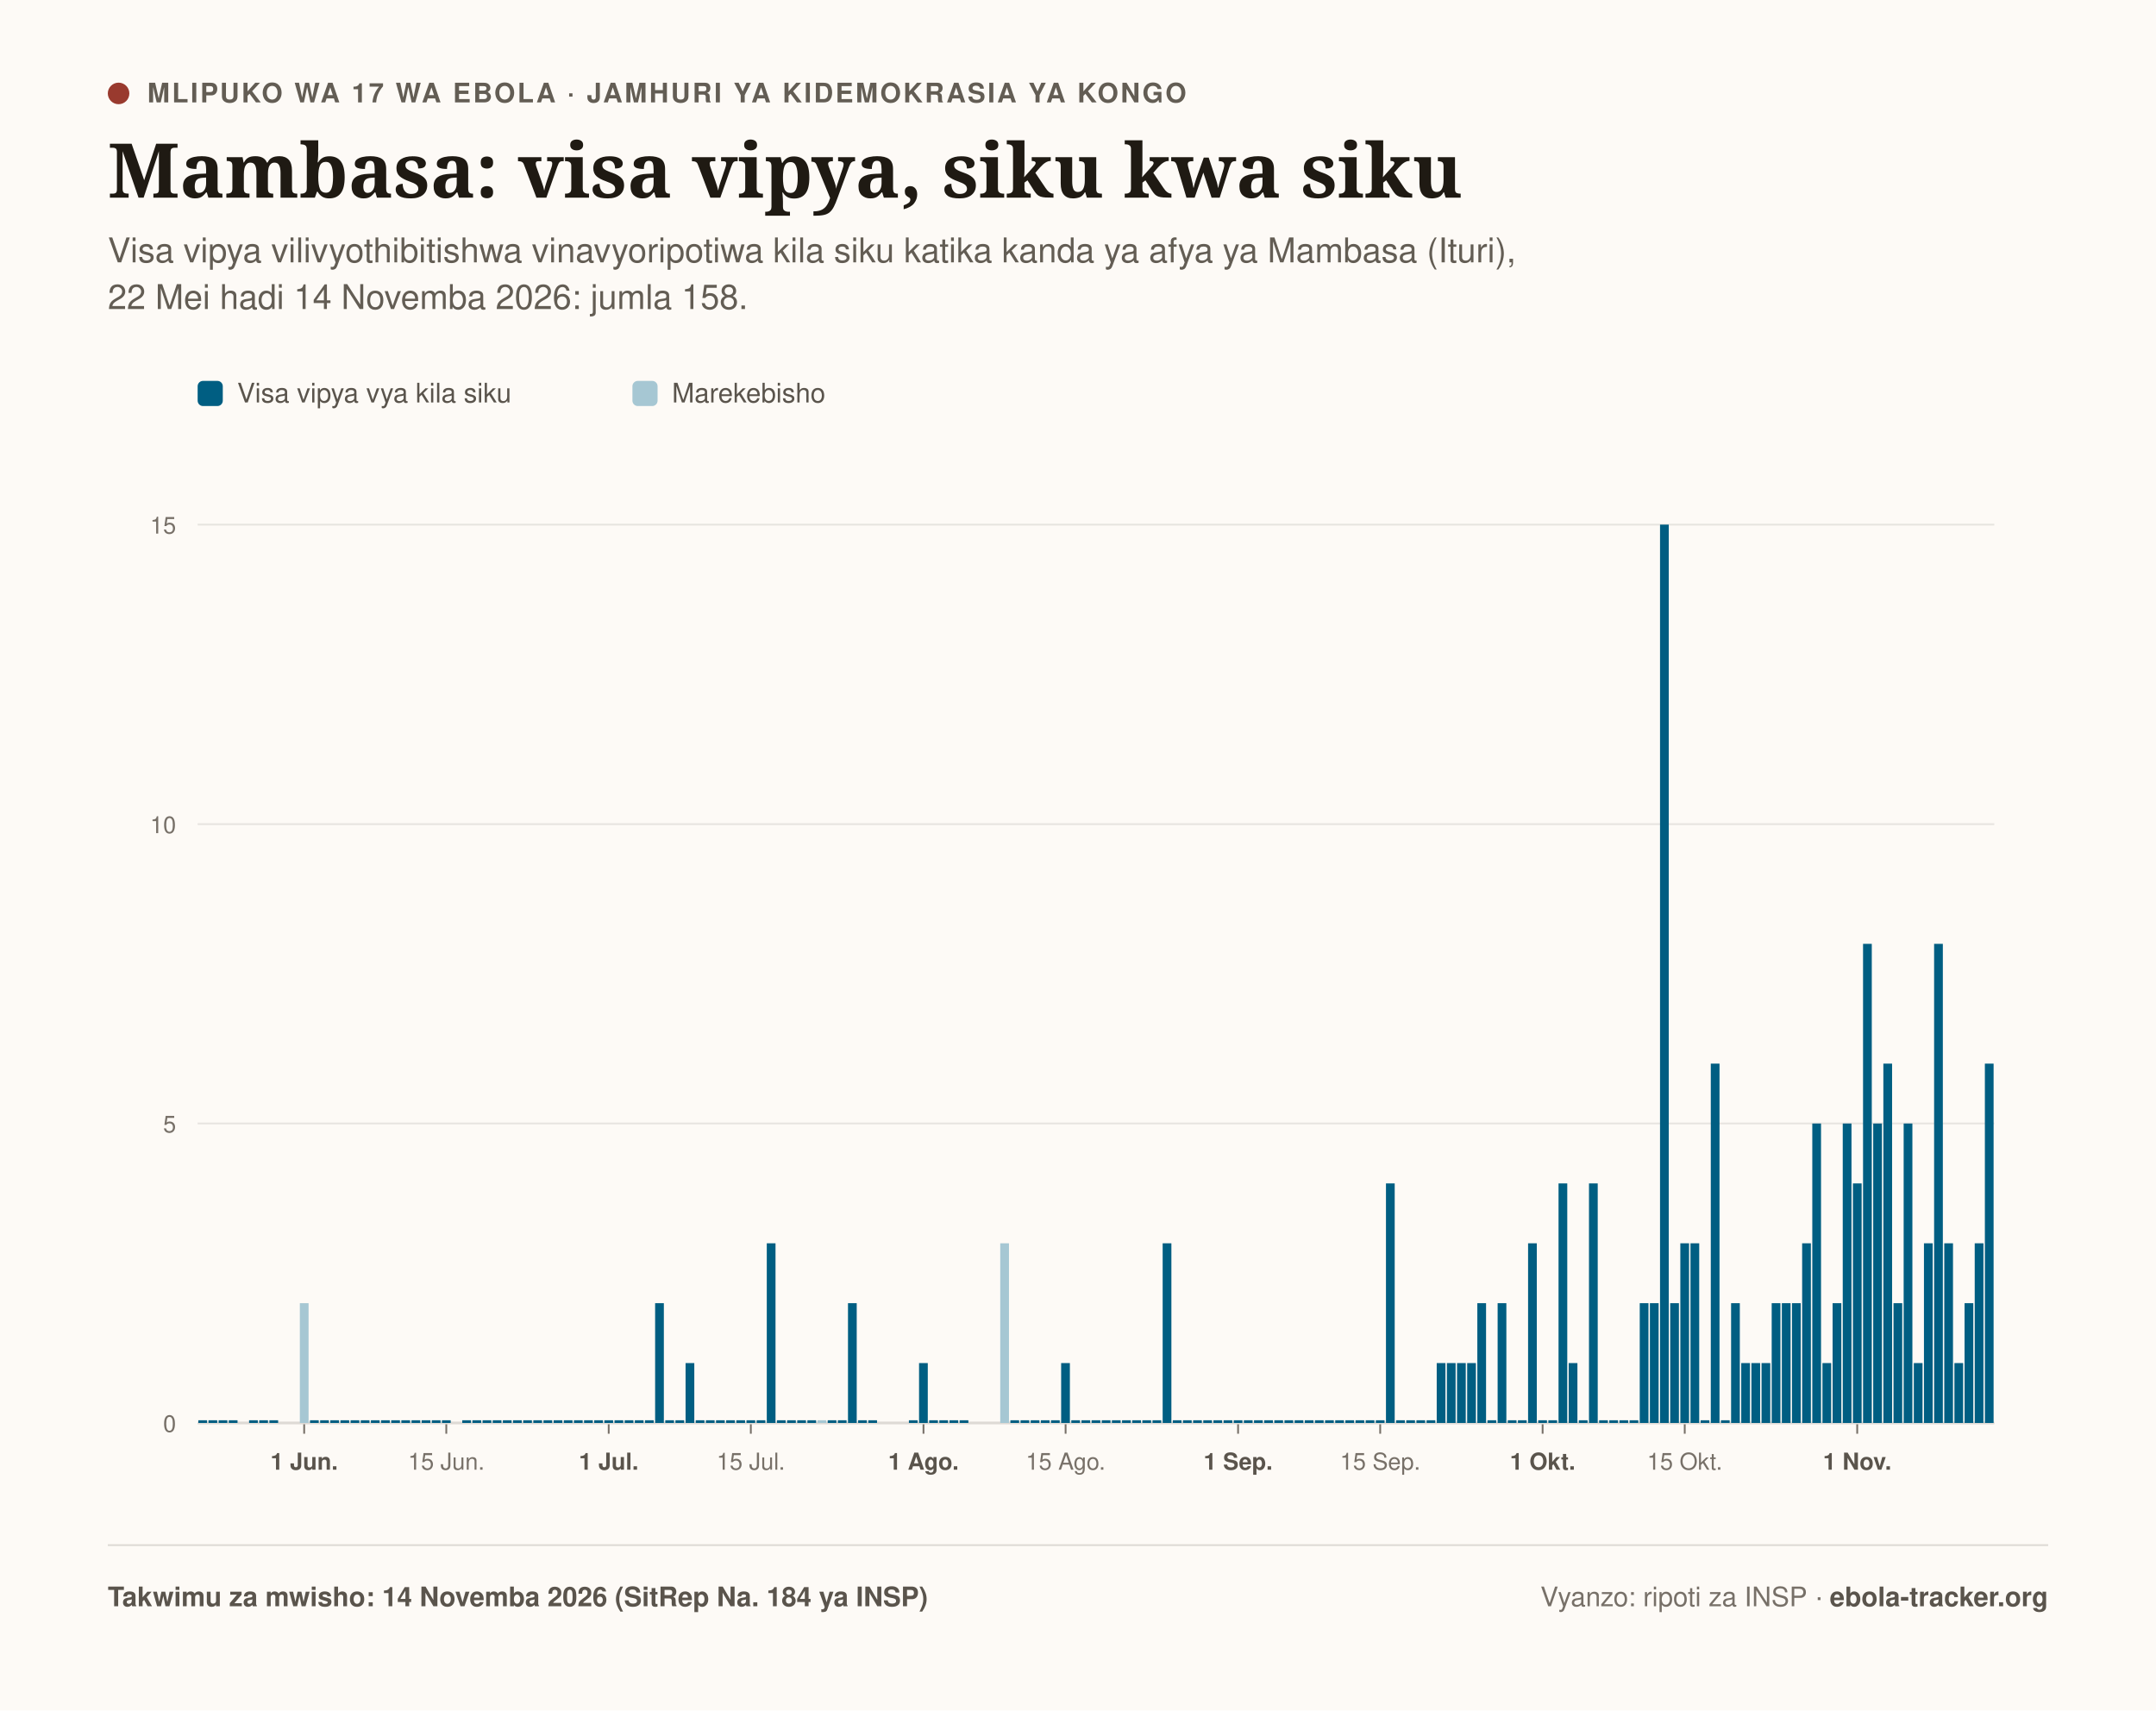
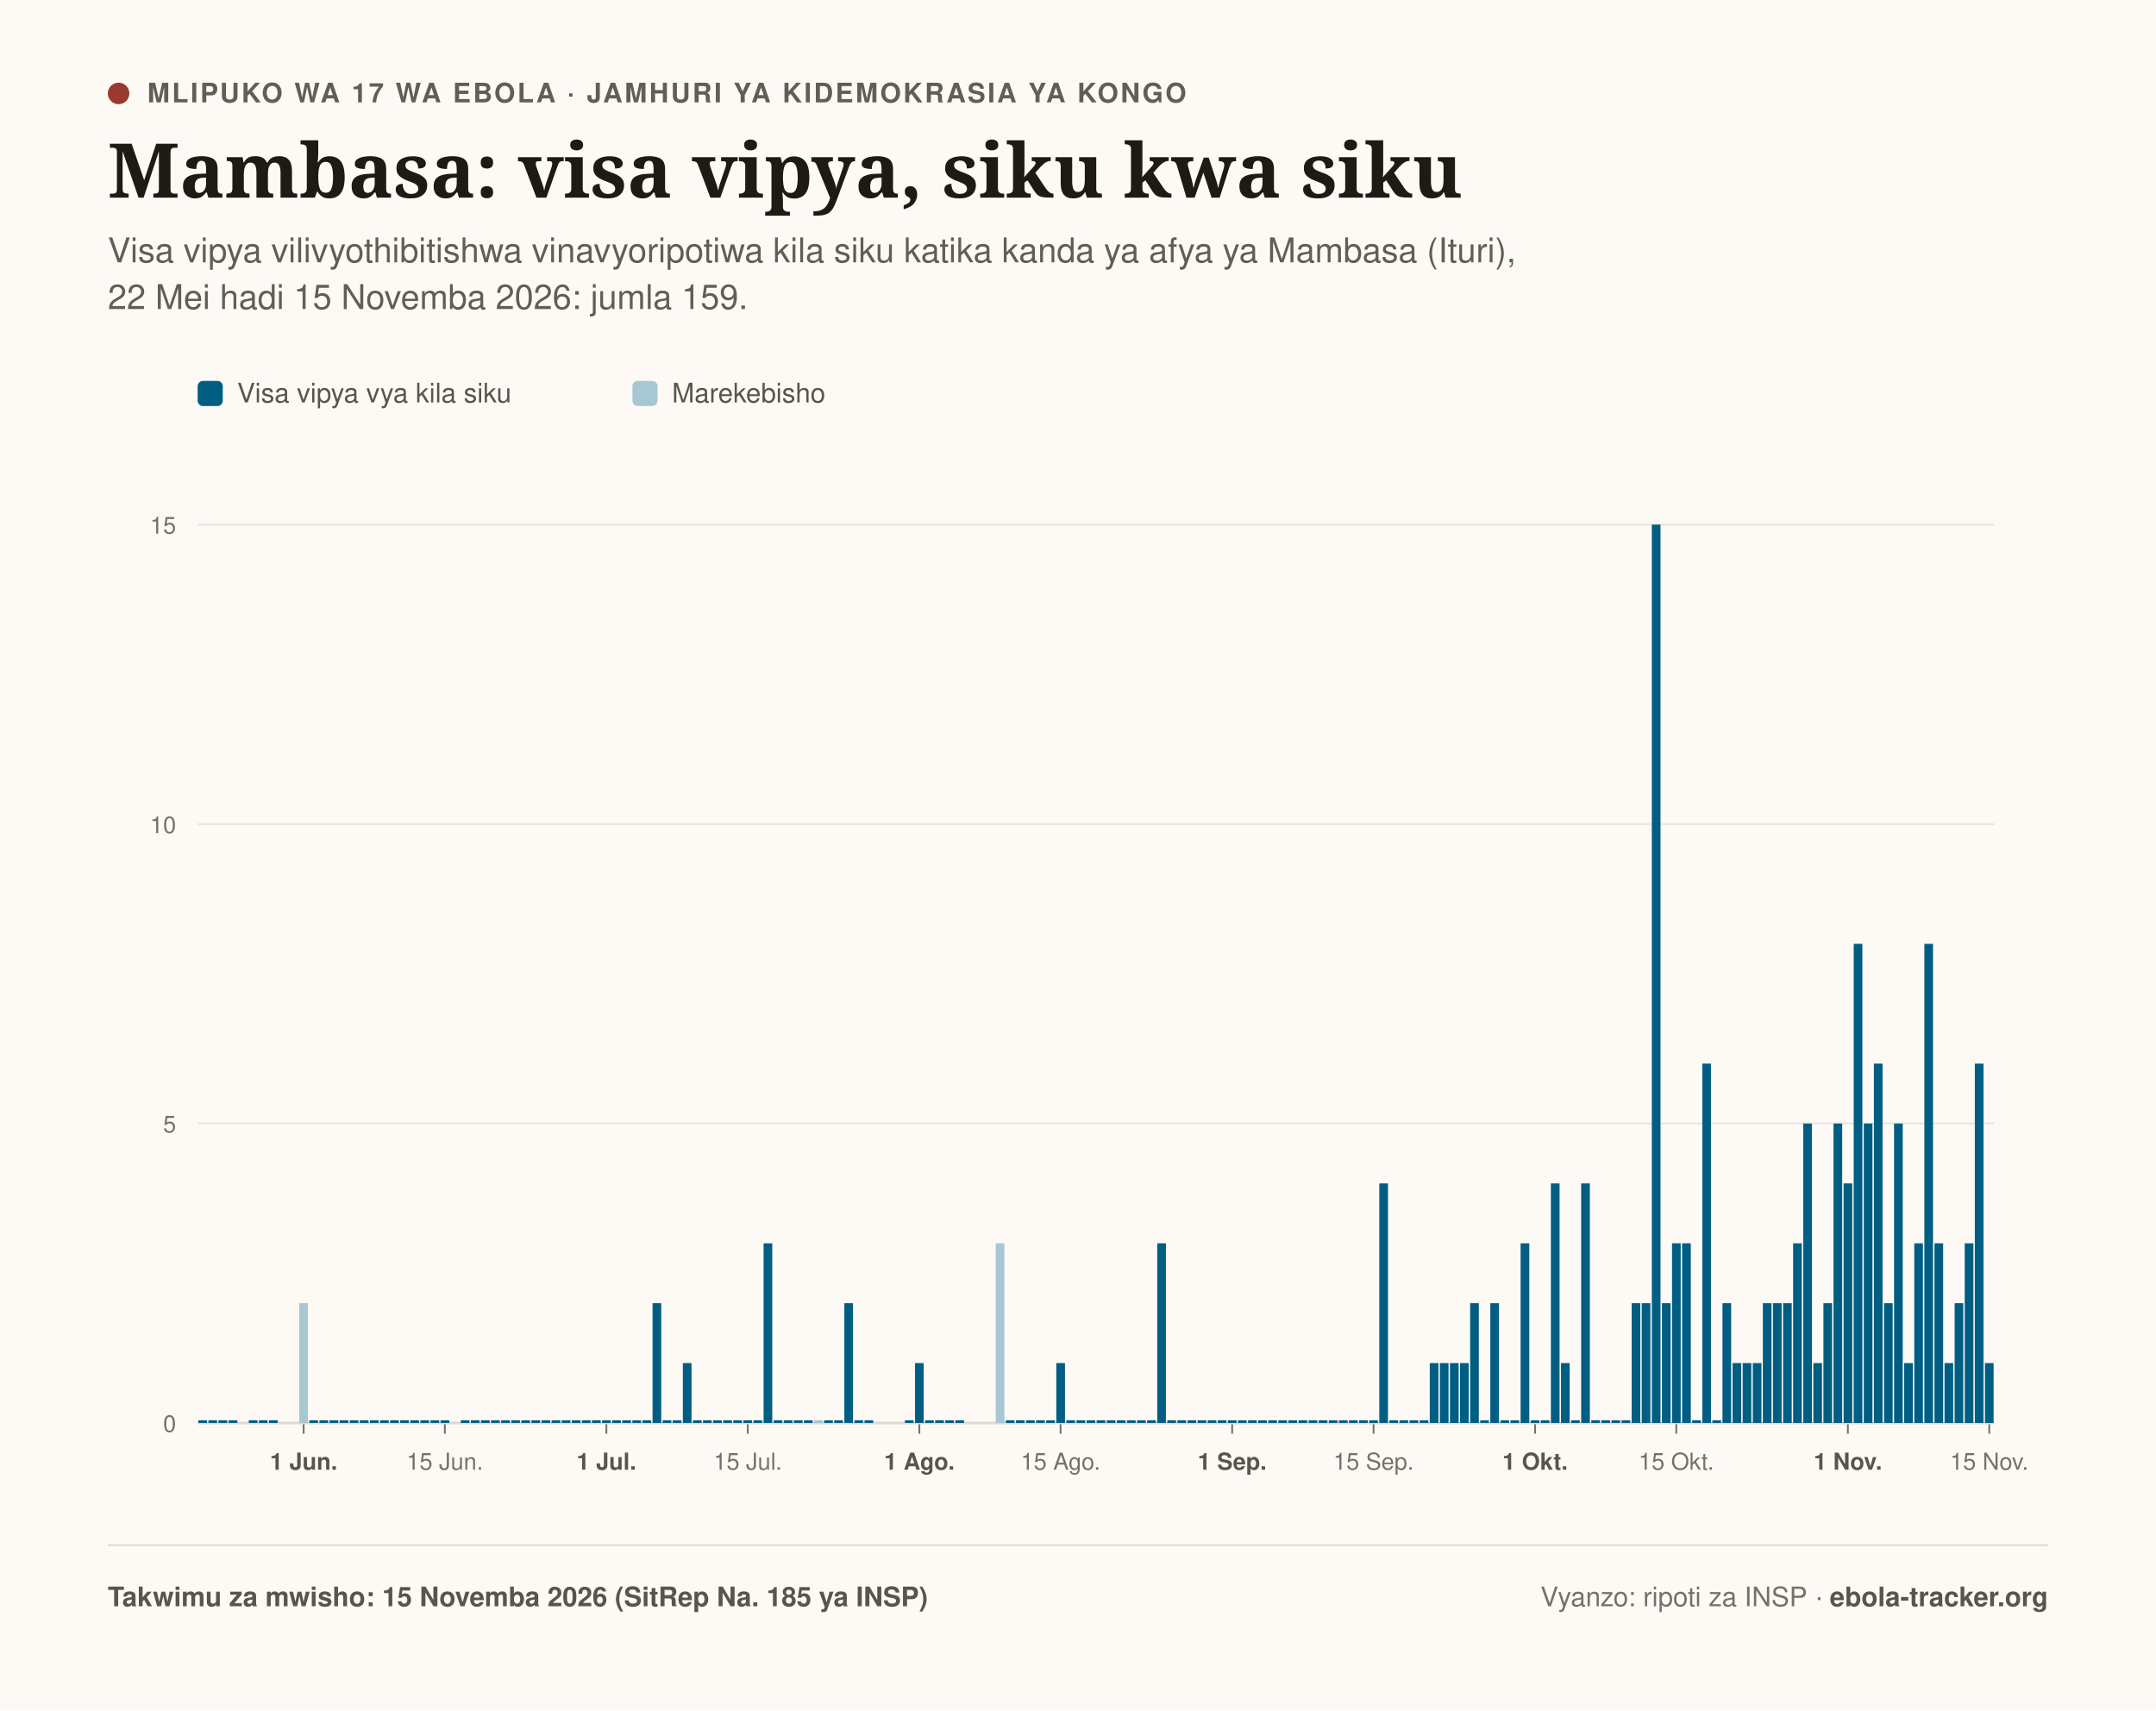
- <svg xmlns="http://www.w3.org/2000/svg" viewBox="0 0 1200 952" role="img" aria-label="Mambasa: visa vipya, siku kwa siku. Visa vipya vilivyothibitishwa vinavyoripotiwa kila siku katika kanda ya afya ya Mambasa (Ituri), 22 Mei hadi 14 Novemba 2026: jumla 158.">
+ <svg xmlns="http://www.w3.org/2000/svg" viewBox="0 0 1200 952" role="img" aria-label="Mambasa: visa vipya, siku kwa siku. Visa vipya vilivyothibitishwa vinavyoripotiwa kila siku katika kanda ya afya ya Mambasa (Ituri), 22 Mei hadi 15 Novemba 2026: jumla 159.">
  <rect width="1200" height="952" fill="#FDFAF6" />
  <circle cx="66" cy="52" r="6" fill="#993A2E" />
  <text x="82.0" y="57.0" font-family="'Public Sans',Helvetica,Arial,sans-serif" font-size="15" font-weight="700" fill="#635D54" text-anchor="start" letter-spacing=".08em">MLIPUKO WA 17 WA EBOLA · JAMHURI YA KIDEMOKRASIA YA KONGO</text>
  <text x="60.0" y="110.0" font-family="'Source Serif 4',Georgia,serif" font-size="42" font-weight="600" fill="#1F1A13" text-anchor="start">Mambasa: visa vipya, siku kwa siku</text>
  <text x="60.0" y="146.0" font-family="'Public Sans',Helvetica,Arial,sans-serif" font-size="19" font-weight="400" fill="#635D54" text-anchor="start">Visa vipya vilivyothibitishwa vinavyoripotiwa kila siku katika kanda ya afya ya Mambasa (Ituri),</text>
-   <text x="60.0" y="172.0" font-family="'Public Sans',Helvetica,Arial,sans-serif" font-size="19" font-weight="400" fill="#635D54" text-anchor="start">22 Mei hadi 14 Novemba 2026: jumla 158.</text>
+   <text x="60.0" y="172.0" font-family="'Public Sans',Helvetica,Arial,sans-serif" font-size="19" font-weight="400" fill="#635D54" text-anchor="start">22 Mei hadi 15 Novemba 2026: jumla 159.</text>
  <rect x="110" y="212" width="14" height="14" rx="3" fill="#005E82" />
  <text x="132.0" y="224.0" font-family="'Public Sans',Helvetica,Arial,sans-serif" font-size="15" font-weight="400" fill="#5A544C" text-anchor="start">Visa vipya vya kila siku</text>
  <rect x="352" y="212" width="14" height="14" rx="3" fill="#a6c7d3" />
  <text x="374.0" y="224.0" font-family="'Public Sans',Helvetica,Arial,sans-serif" font-size="15" font-weight="400" fill="#5A544C" text-anchor="start">Marekebisho</text>
  <line x1="110" x2="1110" y1="792.0" y2="792.0" stroke="#E7E4E0" />
  <text x="98.0" y="797.0" font-family="'Public Sans',Helvetica,Arial,sans-serif" font-size="13" font-weight="400" fill="#777068" text-anchor="end">0</text>
  <line x1="110" x2="1110" y1="625.3" y2="625.3" stroke="#E7E4E0" />
  <text x="98.0" y="630.3" font-family="'Public Sans',Helvetica,Arial,sans-serif" font-size="13" font-weight="400" fill="#777068" text-anchor="end">5</text>
  <line x1="110" x2="1110" y1="458.7" y2="458.7" stroke="#E7E4E0" />
  <text x="98.0" y="463.7" font-family="'Public Sans',Helvetica,Arial,sans-serif" font-size="13" font-weight="400" fill="#777068" text-anchor="end">10</text>
  <line x1="110" x2="1110" y1="292.0" y2="292.0" stroke="#E7E4E0" />
  <text x="98.0" y="297.0" font-family="'Public Sans',Helvetica,Arial,sans-serif" font-size="13" font-weight="400" fill="#777068" text-anchor="end">15</text>
-   <line x1="169.3" x2="169.3" y1="792" y2="798" stroke="#777068" />
-   <text x="169.3" y="818.0" font-family="'Public Sans',Helvetica,Arial,sans-serif" font-size="13" font-weight="600" fill="#5A544C" text-anchor="middle">1 Jun.</text>
-   <line x1="248.4" x2="248.4" y1="792" y2="798" stroke="#777068" />
-   <text x="248.4" y="818.0" font-family="'Public Sans',Helvetica,Arial,sans-serif" font-size="13" font-weight="400" fill="#777068" text-anchor="middle">15 Jun.</text>
-   <line x1="338.8" x2="338.8" y1="792" y2="798" stroke="#777068" />
-   <text x="338.8" y="818.0" font-family="'Public Sans',Helvetica,Arial,sans-serif" font-size="13" font-weight="600" fill="#5A544C" text-anchor="middle">1 Jul.</text>
-   <line x1="417.9" x2="417.9" y1="792" y2="798" stroke="#777068" />
-   <text x="417.9" y="818.0" font-family="'Public Sans',Helvetica,Arial,sans-serif" font-size="13" font-weight="400" fill="#777068" text-anchor="middle">15 Jul.</text>
-   <line x1="514.0" x2="514.0" y1="792" y2="798" stroke="#777068" />
-   <text x="514.0" y="818.0" font-family="'Public Sans',Helvetica,Arial,sans-serif" font-size="13" font-weight="600" fill="#5A544C" text-anchor="middle">1 Ago.</text>
-   <line x1="593.1" x2="593.1" y1="792" y2="798" stroke="#777068" />
-   <text x="593.1" y="818.0" font-family="'Public Sans',Helvetica,Arial,sans-serif" font-size="13" font-weight="400" fill="#777068" text-anchor="middle">15 Ago.</text>
-   <line x1="689.1" x2="689.1" y1="792" y2="798" stroke="#777068" />
-   <text x="689.1" y="818.0" font-family="'Public Sans',Helvetica,Arial,sans-serif" font-size="13" font-weight="600" fill="#5A544C" text-anchor="middle">1 Sep.</text>
-   <line x1="768.2" x2="768.2" y1="792" y2="798" stroke="#777068" />
-   <text x="768.2" y="818.0" font-family="'Public Sans',Helvetica,Arial,sans-serif" font-size="13" font-weight="400" fill="#777068" text-anchor="middle">15 Sep.</text>
-   <line x1="858.6" x2="858.6" y1="792" y2="798" stroke="#777068" />
-   <text x="858.6" y="818.0" font-family="'Public Sans',Helvetica,Arial,sans-serif" font-size="13" font-weight="600" fill="#5A544C" text-anchor="middle">1 Okt.</text>
-   <line x1="937.7" x2="937.7" y1="792" y2="798" stroke="#777068" />
-   <text x="937.7" y="818.0" font-family="'Public Sans',Helvetica,Arial,sans-serif" font-size="13" font-weight="400" fill="#777068" text-anchor="middle">15 Okt.</text>
-   <line x1="1033.7" x2="1033.7" y1="792" y2="798" stroke="#777068" />
-   <text x="1033.7" y="818.0" font-family="'Public Sans',Helvetica,Arial,sans-serif" font-size="13" font-weight="600" fill="#5A544C" text-anchor="middle">1 Nov.</text>
+   <line x1="169.0" x2="169.0" y1="792" y2="798" stroke="#777068" />
+   <text x="169.0" y="818.0" font-family="'Public Sans',Helvetica,Arial,sans-serif" font-size="13" font-weight="600" fill="#5A544C" text-anchor="middle">1 Jun.</text>
+   <line x1="247.6" x2="247.6" y1="792" y2="798" stroke="#777068" />
+   <text x="247.6" y="818.0" font-family="'Public Sans',Helvetica,Arial,sans-serif" font-size="13" font-weight="400" fill="#777068" text-anchor="middle">15 Jun.</text>
+   <line x1="337.5" x2="337.5" y1="792" y2="798" stroke="#777068" />
+   <text x="337.5" y="818.0" font-family="'Public Sans',Helvetica,Arial,sans-serif" font-size="13" font-weight="600" fill="#5A544C" text-anchor="middle">1 Jul.</text>
+   <line x1="416.2" x2="416.2" y1="792" y2="798" stroke="#777068" />
+   <text x="416.2" y="818.0" font-family="'Public Sans',Helvetica,Arial,sans-serif" font-size="13" font-weight="400" fill="#777068" text-anchor="middle">15 Jul.</text>
+   <line x1="511.7" x2="511.7" y1="792" y2="798" stroke="#777068" />
+   <text x="511.7" y="818.0" font-family="'Public Sans',Helvetica,Arial,sans-serif" font-size="13" font-weight="600" fill="#5A544C" text-anchor="middle">1 Ago.</text>
+   <line x1="590.3" x2="590.3" y1="792" y2="798" stroke="#777068" />
+   <text x="590.3" y="818.0" font-family="'Public Sans',Helvetica,Arial,sans-serif" font-size="13" font-weight="400" fill="#777068" text-anchor="middle">15 Ago.</text>
+   <line x1="685.8" x2="685.8" y1="792" y2="798" stroke="#777068" />
+   <text x="685.8" y="818.0" font-family="'Public Sans',Helvetica,Arial,sans-serif" font-size="13" font-weight="600" fill="#5A544C" text-anchor="middle">1 Sep.</text>
+   <line x1="764.5" x2="764.5" y1="792" y2="798" stroke="#777068" />
+   <text x="764.5" y="818.0" font-family="'Public Sans',Helvetica,Arial,sans-serif" font-size="13" font-weight="400" fill="#777068" text-anchor="middle">15 Sep.</text>
+   <line x1="854.4" x2="854.4" y1="792" y2="798" stroke="#777068" />
+   <text x="854.4" y="818.0" font-family="'Public Sans',Helvetica,Arial,sans-serif" font-size="13" font-weight="600" fill="#5A544C" text-anchor="middle">1 Okt.</text>
+   <line x1="933.0" x2="933.0" y1="792" y2="798" stroke="#777068" />
+   <text x="933.0" y="818.0" font-family="'Public Sans',Helvetica,Arial,sans-serif" font-size="13" font-weight="400" fill="#777068" text-anchor="middle">15 Okt.</text>
+   <line x1="1028.5" x2="1028.5" y1="792" y2="798" stroke="#777068" />
+   <text x="1028.5" y="818.0" font-family="'Public Sans',Helvetica,Arial,sans-serif" font-size="13" font-weight="600" fill="#5A544C" text-anchor="middle">1 Nov.</text>
+   <line x1="1107.2" x2="1107.2" y1="792" y2="798" stroke="#777068" />
+   <text x="1107.2" y="818.0" font-family="'Public Sans',Helvetica,Arial,sans-serif" font-size="13" font-weight="400" fill="#777068" text-anchor="middle">15 Nov.</text>
  <line x1="110" x2="1110" y1="792" y2="792" stroke="#DEDAD5" stroke-width="1.5" />
-   <rect x="110.40" y="790.50" width="4.86" height="1.50" fill="#005E82" />
-   <rect x="116.05" y="790.50" width="4.86" height="1.50" fill="#005E82" />
-   <rect x="121.69" y="790.50" width="4.86" height="1.50" fill="#005E82" />
-   <rect x="127.34" y="790.50" width="4.86" height="1.50" fill="#005E82" />
-   <rect x="138.64" y="790.50" width="4.86" height="1.50" fill="#005E82" />
-   <rect x="144.29" y="790.50" width="4.86" height="1.50" fill="#005E82" />
-   <rect x="149.94" y="790.50" width="4.86" height="1.50" fill="#005E82" />
-   <rect x="166.89" y="725.33" width="4.86" height="66.67" fill="#a6c7d3" />
-   <rect x="172.54" y="790.50" width="4.86" height="1.50" fill="#005E82" />
-   <rect x="178.19" y="790.50" width="4.86" height="1.50" fill="#005E82" />
-   <rect x="183.84" y="790.50" width="4.86" height="1.50" fill="#005E82" />
-   <rect x="189.49" y="790.50" width="4.86" height="1.50" fill="#005E82" />
-   <rect x="195.14" y="790.50" width="4.86" height="1.50" fill="#005E82" />
-   <rect x="200.79" y="790.50" width="4.86" height="1.50" fill="#005E82" />
-   <rect x="206.44" y="790.50" width="4.86" height="1.50" fill="#005E82" />
-   <rect x="212.09" y="790.50" width="4.86" height="1.50" fill="#005E82" />
-   <rect x="217.74" y="790.50" width="4.86" height="1.50" fill="#005E82" />
-   <rect x="223.39" y="790.50" width="4.86" height="1.50" fill="#005E82" />
-   <rect x="229.04" y="790.50" width="4.86" height="1.50" fill="#005E82" />
-   <rect x="234.69" y="790.50" width="4.86" height="1.50" fill="#005E82" />
-   <rect x="240.34" y="790.50" width="4.86" height="1.50" fill="#005E82" />
-   <rect x="245.99" y="790.50" width="4.86" height="1.50" fill="#005E82" />
-   <rect x="257.29" y="790.50" width="4.86" height="1.50" fill="#005E82" />
-   <rect x="262.94" y="790.50" width="4.86" height="1.50" fill="#005E82" />
-   <rect x="268.59" y="790.50" width="4.86" height="1.50" fill="#005E82" />
-   <rect x="274.24" y="790.50" width="4.86" height="1.50" fill="#005E82" />
-   <rect x="279.89" y="790.50" width="4.86" height="1.50" fill="#005E82" />
-   <rect x="285.54" y="790.50" width="4.86" height="1.50" fill="#005E82" />
-   <rect x="291.19" y="790.50" width="4.86" height="1.50" fill="#005E82" />
-   <rect x="296.84" y="790.50" width="4.86" height="1.50" fill="#005E82" />
-   <rect x="302.49" y="790.50" width="4.86" height="1.50" fill="#005E82" />
-   <rect x="308.14" y="790.50" width="4.86" height="1.50" fill="#005E82" />
-   <rect x="313.79" y="790.50" width="4.86" height="1.50" fill="#005E82" />
-   <rect x="319.44" y="790.50" width="4.86" height="1.50" fill="#005E82" />
-   <rect x="325.08" y="790.50" width="4.86" height="1.50" fill="#005E82" />
-   <rect x="330.73" y="790.50" width="4.86" height="1.50" fill="#005E82" />
-   <rect x="336.38" y="790.50" width="4.86" height="1.50" fill="#005E82" />
-   <rect x="342.03" y="790.50" width="4.86" height="1.50" fill="#005E82" />
-   <rect x="347.68" y="790.50" width="4.86" height="1.50" fill="#005E82" />
-   <rect x="353.33" y="790.50" width="4.86" height="1.50" fill="#005E82" />
-   <rect x="358.98" y="790.50" width="4.86" height="1.50" fill="#005E82" />
-   <rect x="364.63" y="725.33" width="4.86" height="66.67" fill="#005E82" />
-   <rect x="370.28" y="790.50" width="4.86" height="1.50" fill="#005E82" />
-   <rect x="375.93" y="790.50" width="4.86" height="1.50" fill="#005E82" />
-   <rect x="381.58" y="758.67" width="4.86" height="33.33" fill="#005E82" />
-   <rect x="387.23" y="790.50" width="4.86" height="1.50" fill="#005E82" />
-   <rect x="392.88" y="790.50" width="4.86" height="1.50" fill="#005E82" />
-   <rect x="398.53" y="790.50" width="4.86" height="1.50" fill="#005E82" />
-   <rect x="404.18" y="790.50" width="4.86" height="1.50" fill="#005E82" />
-   <rect x="409.83" y="790.50" width="4.86" height="1.50" fill="#005E82" />
-   <rect x="415.48" y="790.50" width="4.86" height="1.50" fill="#005E82" />
-   <rect x="421.13" y="790.50" width="4.86" height="1.50" fill="#005E82" />
-   <rect x="426.78" y="692.00" width="4.86" height="100.00" fill="#005E82" />
-   <rect x="432.43" y="790.50" width="4.86" height="1.50" fill="#005E82" />
-   <rect x="438.08" y="790.50" width="4.86" height="1.50" fill="#005E82" />
-   <rect x="443.73" y="790.50" width="4.86" height="1.50" fill="#005E82" />
-   <rect x="449.38" y="790.50" width="4.86" height="1.50" fill="#005E82" />
-   <rect x="455.03" y="790.50" width="4.86" height="1.50" fill="#a6c7d3" />
-   <rect x="460.68" y="790.50" width="4.86" height="1.50" fill="#005E82" />
-   <rect x="466.33" y="790.50" width="4.86" height="1.50" fill="#005E82" />
-   <rect x="471.98" y="725.33" width="4.86" height="66.67" fill="#005E82" />
-   <rect x="477.63" y="790.50" width="4.86" height="1.50" fill="#005E82" />
-   <rect x="483.28" y="790.50" width="4.86" height="1.50" fill="#005E82" />
-   <rect x="505.88" y="790.50" width="4.86" height="1.50" fill="#005E82" />
-   <rect x="511.53" y="758.67" width="4.86" height="33.33" fill="#005E82" />
-   <rect x="517.18" y="790.50" width="4.86" height="1.50" fill="#005E82" />
-   <rect x="522.82" y="790.50" width="4.86" height="1.50" fill="#005E82" />
-   <rect x="528.47" y="790.50" width="4.86" height="1.50" fill="#005E82" />
-   <rect x="534.12" y="790.50" width="4.86" height="1.50" fill="#005E82" />
-   <rect x="556.72" y="692.00" width="4.86" height="100.00" fill="#a6c7d3" />
-   <rect x="562.37" y="790.50" width="4.86" height="1.50" fill="#005E82" />
-   <rect x="568.02" y="790.50" width="4.86" height="1.50" fill="#005E82" />
-   <rect x="573.67" y="790.50" width="4.86" height="1.50" fill="#005E82" />
-   <rect x="579.32" y="790.50" width="4.86" height="1.50" fill="#005E82" />
-   <rect x="584.97" y="790.50" width="4.86" height="1.50" fill="#005E82" />
-   <rect x="590.62" y="758.67" width="4.86" height="33.33" fill="#005E82" />
-   <rect x="596.27" y="790.50" width="4.86" height="1.50" fill="#005E82" />
-   <rect x="601.92" y="790.50" width="4.86" height="1.50" fill="#005E82" />
-   <rect x="607.57" y="790.50" width="4.86" height="1.50" fill="#005E82" />
-   <rect x="613.22" y="790.50" width="4.86" height="1.50" fill="#005E82" />
-   <rect x="618.87" y="790.50" width="4.86" height="1.50" fill="#005E82" />
-   <rect x="624.52" y="790.50" width="4.86" height="1.50" fill="#005E82" />
-   <rect x="630.17" y="790.50" width="4.86" height="1.50" fill="#005E82" />
-   <rect x="635.82" y="790.50" width="4.86" height="1.50" fill="#005E82" />
-   <rect x="641.47" y="790.50" width="4.86" height="1.50" fill="#005E82" />
-   <rect x="647.12" y="692.00" width="4.86" height="100.00" fill="#005E82" />
-   <rect x="652.77" y="790.50" width="4.86" height="1.50" fill="#005E82" />
-   <rect x="658.42" y="790.50" width="4.86" height="1.50" fill="#005E82" />
-   <rect x="664.07" y="790.50" width="4.86" height="1.50" fill="#005E82" />
-   <rect x="669.72" y="790.50" width="4.86" height="1.50" fill="#005E82" />
-   <rect x="675.37" y="790.50" width="4.86" height="1.50" fill="#005E82" />
-   <rect x="681.02" y="790.50" width="4.86" height="1.50" fill="#005E82" />
-   <rect x="686.67" y="790.50" width="4.86" height="1.50" fill="#005E82" />
-   <rect x="692.32" y="790.50" width="4.86" height="1.50" fill="#005E82" />
-   <rect x="697.97" y="790.50" width="4.86" height="1.50" fill="#005E82" />
-   <rect x="703.62" y="790.50" width="4.86" height="1.50" fill="#005E82" />
-   <rect x="709.27" y="790.50" width="4.86" height="1.50" fill="#005E82" />
-   <rect x="714.92" y="790.50" width="4.86" height="1.50" fill="#005E82" />
-   <rect x="720.56" y="790.50" width="4.86" height="1.50" fill="#005E82" />
-   <rect x="726.21" y="790.50" width="4.86" height="1.50" fill="#005E82" />
-   <rect x="731.86" y="790.50" width="4.86" height="1.50" fill="#005E82" />
-   <rect x="737.51" y="790.50" width="4.86" height="1.50" fill="#005E82" />
-   <rect x="743.16" y="790.50" width="4.86" height="1.50" fill="#005E82" />
-   <rect x="748.81" y="790.50" width="4.86" height="1.50" fill="#005E82" />
-   <rect x="754.46" y="790.50" width="4.86" height="1.50" fill="#005E82" />
-   <rect x="760.11" y="790.50" width="4.86" height="1.50" fill="#005E82" />
-   <rect x="765.76" y="790.50" width="4.86" height="1.50" fill="#005E82" />
-   <rect x="771.41" y="658.67" width="4.86" height="133.33" fill="#005E82" />
-   <rect x="777.06" y="790.50" width="4.86" height="1.50" fill="#005E82" />
-   <rect x="782.71" y="790.50" width="4.86" height="1.50" fill="#005E82" />
-   <rect x="788.36" y="790.50" width="4.86" height="1.50" fill="#005E82" />
-   <rect x="794.01" y="790.50" width="4.86" height="1.50" fill="#005E82" />
-   <rect x="799.66" y="758.67" width="4.86" height="33.33" fill="#005E82" />
-   <rect x="805.31" y="758.67" width="4.86" height="33.33" fill="#005E82" />
-   <rect x="810.96" y="758.67" width="4.86" height="33.33" fill="#005E82" />
-   <rect x="816.61" y="758.67" width="4.86" height="33.33" fill="#005E82" />
-   <rect x="822.26" y="725.33" width="4.86" height="66.67" fill="#005E82" />
-   <rect x="827.91" y="790.50" width="4.86" height="1.50" fill="#005E82" />
-   <rect x="833.56" y="725.33" width="4.86" height="66.67" fill="#005E82" />
-   <rect x="839.21" y="790.50" width="4.86" height="1.50" fill="#005E82" />
-   <rect x="844.86" y="790.50" width="4.86" height="1.50" fill="#005E82" />
-   <rect x="850.51" y="692.00" width="4.86" height="100.00" fill="#005E82" />
-   <rect x="856.16" y="790.50" width="4.86" height="1.50" fill="#005E82" />
-   <rect x="861.81" y="790.50" width="4.86" height="1.50" fill="#005E82" />
-   <rect x="867.46" y="658.67" width="4.86" height="133.33" fill="#005E82" />
-   <rect x="873.11" y="758.67" width="4.86" height="33.33" fill="#005E82" />
-   <rect x="878.76" y="790.50" width="4.86" height="1.50" fill="#005E82" />
-   <rect x="884.41" y="658.67" width="4.86" height="133.33" fill="#005E82" />
-   <rect x="890.06" y="790.50" width="4.86" height="1.50" fill="#005E82" />
-   <rect x="895.71" y="790.50" width="4.86" height="1.50" fill="#005E82" />
-   <rect x="901.36" y="790.50" width="4.86" height="1.50" fill="#005E82" />
-   <rect x="907.01" y="790.50" width="4.86" height="1.50" fill="#005E82" />
-   <rect x="912.66" y="725.33" width="4.86" height="66.67" fill="#005E82" />
-   <rect x="918.31" y="725.33" width="4.86" height="66.67" fill="#005E82" />
-   <rect x="923.95" y="292.00" width="4.86" height="500.00" fill="#005E82" />
-   <rect x="929.60" y="725.33" width="4.86" height="66.67" fill="#005E82" />
-   <rect x="935.25" y="692.00" width="4.86" height="100.00" fill="#005E82" />
-   <rect x="940.90" y="692.00" width="4.86" height="100.00" fill="#005E82" />
-   <rect x="946.55" y="790.50" width="4.86" height="1.50" fill="#005E82" />
-   <rect x="952.20" y="592.00" width="4.86" height="200.00" fill="#005E82" />
-   <rect x="957.85" y="790.50" width="4.86" height="1.50" fill="#005E82" />
-   <rect x="963.50" y="725.33" width="4.86" height="66.67" fill="#005E82" />
-   <rect x="969.15" y="758.67" width="4.86" height="33.33" fill="#005E82" />
-   <rect x="974.80" y="758.67" width="4.86" height="33.33" fill="#005E82" />
-   <rect x="980.45" y="758.67" width="4.86" height="33.33" fill="#005E82" />
-   <rect x="986.10" y="725.33" width="4.86" height="66.67" fill="#005E82" />
-   <rect x="991.75" y="725.33" width="4.86" height="66.67" fill="#005E82" />
-   <rect x="997.40" y="725.33" width="4.86" height="66.67" fill="#005E82" />
-   <rect x="1003.05" y="692.00" width="4.86" height="100.00" fill="#005E82" />
-   <rect x="1008.70" y="625.33" width="4.86" height="166.67" fill="#005E82" />
-   <rect x="1014.35" y="758.67" width="4.86" height="33.33" fill="#005E82" />
-   <rect x="1020.00" y="725.33" width="4.86" height="66.67" fill="#005E82" />
-   <rect x="1025.65" y="625.33" width="4.86" height="166.67" fill="#005E82" />
-   <rect x="1031.30" y="658.67" width="4.86" height="133.33" fill="#005E82" />
-   <rect x="1036.95" y="525.33" width="4.86" height="266.67" fill="#005E82" />
-   <rect x="1042.60" y="625.33" width="4.86" height="166.67" fill="#005E82" />
-   <rect x="1048.25" y="592.00" width="4.86" height="200.00" fill="#005E82" />
-   <rect x="1053.90" y="725.33" width="4.86" height="66.67" fill="#005E82" />
-   <rect x="1059.55" y="625.33" width="4.86" height="166.67" fill="#005E82" />
-   <rect x="1065.20" y="758.67" width="4.86" height="33.33" fill="#005E82" />
-   <rect x="1070.85" y="692.00" width="4.86" height="100.00" fill="#005E82" />
-   <rect x="1076.50" y="525.33" width="4.86" height="266.67" fill="#005E82" />
-   <rect x="1082.15" y="692.00" width="4.86" height="100.00" fill="#005E82" />
-   <rect x="1087.80" y="758.67" width="4.86" height="33.33" fill="#005E82" />
-   <rect x="1093.45" y="725.33" width="4.86" height="66.67" fill="#005E82" />
-   <rect x="1099.10" y="692.00" width="4.86" height="100.00" fill="#005E82" />
-   <rect x="1104.75" y="592.00" width="4.86" height="200.00" fill="#005E82" />
+   <rect x="110.39" y="790.50" width="4.83" height="1.50" fill="#005E82" />
+   <rect x="116.01" y="790.50" width="4.83" height="1.50" fill="#005E82" />
+   <rect x="121.63" y="790.50" width="4.83" height="1.50" fill="#005E82" />
+   <rect x="127.25" y="790.50" width="4.83" height="1.50" fill="#005E82" />
+   <rect x="138.48" y="790.50" width="4.83" height="1.50" fill="#005E82" />
+   <rect x="144.10" y="790.50" width="4.83" height="1.50" fill="#005E82" />
+   <rect x="149.72" y="790.50" width="4.83" height="1.50" fill="#005E82" />
+   <rect x="166.57" y="725.33" width="4.83" height="66.67" fill="#a6c7d3" />
+   <rect x="172.19" y="790.50" width="4.83" height="1.50" fill="#005E82" />
+   <rect x="177.81" y="790.50" width="4.83" height="1.50" fill="#005E82" />
+   <rect x="183.43" y="790.50" width="4.83" height="1.50" fill="#005E82" />
+   <rect x="189.04" y="790.50" width="4.83" height="1.50" fill="#005E82" />
+   <rect x="194.66" y="790.50" width="4.83" height="1.50" fill="#005E82" />
+   <rect x="200.28" y="790.50" width="4.83" height="1.50" fill="#005E82" />
+   <rect x="205.90" y="790.50" width="4.83" height="1.50" fill="#005E82" />
+   <rect x="211.52" y="790.50" width="4.83" height="1.50" fill="#005E82" />
+   <rect x="217.13" y="790.50" width="4.83" height="1.50" fill="#005E82" />
+   <rect x="222.75" y="790.50" width="4.83" height="1.50" fill="#005E82" />
+   <rect x="228.37" y="790.50" width="4.83" height="1.50" fill="#005E82" />
+   <rect x="233.99" y="790.50" width="4.83" height="1.50" fill="#005E82" />
+   <rect x="239.61" y="790.50" width="4.83" height="1.50" fill="#005E82" />
+   <rect x="245.22" y="790.50" width="4.83" height="1.50" fill="#005E82" />
+   <rect x="256.46" y="790.50" width="4.83" height="1.50" fill="#005E82" />
+   <rect x="262.08" y="790.50" width="4.83" height="1.50" fill="#005E82" />
+   <rect x="267.70" y="790.50" width="4.83" height="1.50" fill="#005E82" />
+   <rect x="273.31" y="790.50" width="4.83" height="1.50" fill="#005E82" />
+   <rect x="278.93" y="790.50" width="4.83" height="1.50" fill="#005E82" />
+   <rect x="284.55" y="790.50" width="4.83" height="1.50" fill="#005E82" />
+   <rect x="290.17" y="790.50" width="4.83" height="1.50" fill="#005E82" />
+   <rect x="295.79" y="790.50" width="4.83" height="1.50" fill="#005E82" />
+   <rect x="301.40" y="790.50" width="4.83" height="1.50" fill="#005E82" />
+   <rect x="307.02" y="790.50" width="4.83" height="1.50" fill="#005E82" />
+   <rect x="312.64" y="790.50" width="4.83" height="1.50" fill="#005E82" />
+   <rect x="318.26" y="790.50" width="4.83" height="1.50" fill="#005E82" />
+   <rect x="323.88" y="790.50" width="4.83" height="1.50" fill="#005E82" />
+   <rect x="329.49" y="790.50" width="4.83" height="1.50" fill="#005E82" />
+   <rect x="335.11" y="790.50" width="4.83" height="1.50" fill="#005E82" />
+   <rect x="340.73" y="790.50" width="4.83" height="1.50" fill="#005E82" />
+   <rect x="346.35" y="790.50" width="4.83" height="1.50" fill="#005E82" />
+   <rect x="351.97" y="790.50" width="4.83" height="1.50" fill="#005E82" />
+   <rect x="357.58" y="790.50" width="4.83" height="1.50" fill="#005E82" />
+   <rect x="363.20" y="725.33" width="4.83" height="66.67" fill="#005E82" />
+   <rect x="368.82" y="790.50" width="4.83" height="1.50" fill="#005E82" />
+   <rect x="374.44" y="790.50" width="4.83" height="1.50" fill="#005E82" />
+   <rect x="380.06" y="758.67" width="4.83" height="33.33" fill="#005E82" />
+   <rect x="385.67" y="790.50" width="4.83" height="1.50" fill="#005E82" />
+   <rect x="391.29" y="790.50" width="4.83" height="1.50" fill="#005E82" />
+   <rect x="396.91" y="790.50" width="4.83" height="1.50" fill="#005E82" />
+   <rect x="402.53" y="790.50" width="4.83" height="1.50" fill="#005E82" />
+   <rect x="408.15" y="790.50" width="4.83" height="1.50" fill="#005E82" />
+   <rect x="413.76" y="790.50" width="4.83" height="1.50" fill="#005E82" />
+   <rect x="419.38" y="790.50" width="4.83" height="1.50" fill="#005E82" />
+   <rect x="425.00" y="692.00" width="4.83" height="100.00" fill="#005E82" />
+   <rect x="430.62" y="790.50" width="4.83" height="1.50" fill="#005E82" />
+   <rect x="436.24" y="790.50" width="4.83" height="1.50" fill="#005E82" />
+   <rect x="441.85" y="790.50" width="4.83" height="1.50" fill="#005E82" />
+   <rect x="447.47" y="790.50" width="4.83" height="1.50" fill="#005E82" />
+   <rect x="453.09" y="790.50" width="4.83" height="1.50" fill="#a6c7d3" />
+   <rect x="458.71" y="790.50" width="4.83" height="1.50" fill="#005E82" />
+   <rect x="464.33" y="790.50" width="4.83" height="1.50" fill="#005E82" />
+   <rect x="469.94" y="725.33" width="4.83" height="66.67" fill="#005E82" />
+   <rect x="475.56" y="790.50" width="4.83" height="1.50" fill="#005E82" />
+   <rect x="481.18" y="790.50" width="4.83" height="1.50" fill="#005E82" />
+   <rect x="503.65" y="790.50" width="4.83" height="1.50" fill="#005E82" />
+   <rect x="509.27" y="758.67" width="4.83" height="33.33" fill="#005E82" />
+   <rect x="514.89" y="790.50" width="4.83" height="1.50" fill="#005E82" />
+   <rect x="520.51" y="790.50" width="4.83" height="1.50" fill="#005E82" />
+   <rect x="526.12" y="790.50" width="4.83" height="1.50" fill="#005E82" />
+   <rect x="531.74" y="790.50" width="4.83" height="1.50" fill="#005E82" />
+   <rect x="554.21" y="692.00" width="4.83" height="100.00" fill="#a6c7d3" />
+   <rect x="559.83" y="790.50" width="4.83" height="1.50" fill="#005E82" />
+   <rect x="565.45" y="790.50" width="4.83" height="1.50" fill="#005E82" />
+   <rect x="571.07" y="790.50" width="4.83" height="1.50" fill="#005E82" />
+   <rect x="576.69" y="790.50" width="4.83" height="1.50" fill="#005E82" />
+   <rect x="582.30" y="790.50" width="4.83" height="1.50" fill="#005E82" />
+   <rect x="587.92" y="758.67" width="4.83" height="33.33" fill="#005E82" />
+   <rect x="593.54" y="790.50" width="4.83" height="1.50" fill="#005E82" />
+   <rect x="599.16" y="790.50" width="4.83" height="1.50" fill="#005E82" />
+   <rect x="604.78" y="790.50" width="4.83" height="1.50" fill="#005E82" />
+   <rect x="610.39" y="790.50" width="4.83" height="1.50" fill="#005E82" />
+   <rect x="616.01" y="790.50" width="4.83" height="1.50" fill="#005E82" />
+   <rect x="621.63" y="790.50" width="4.83" height="1.50" fill="#005E82" />
+   <rect x="627.25" y="790.50" width="4.83" height="1.50" fill="#005E82" />
+   <rect x="632.87" y="790.50" width="4.83" height="1.50" fill="#005E82" />
+   <rect x="638.48" y="790.50" width="4.83" height="1.50" fill="#005E82" />
+   <rect x="644.10" y="692.00" width="4.83" height="100.00" fill="#005E82" />
+   <rect x="649.72" y="790.50" width="4.83" height="1.50" fill="#005E82" />
+   <rect x="655.34" y="790.50" width="4.83" height="1.50" fill="#005E82" />
+   <rect x="660.96" y="790.50" width="4.83" height="1.50" fill="#005E82" />
+   <rect x="666.57" y="790.50" width="4.83" height="1.50" fill="#005E82" />
+   <rect x="672.19" y="790.50" width="4.83" height="1.50" fill="#005E82" />
+   <rect x="677.81" y="790.50" width="4.83" height="1.50" fill="#005E82" />
+   <rect x="683.43" y="790.50" width="4.83" height="1.50" fill="#005E82" />
+   <rect x="689.04" y="790.50" width="4.83" height="1.50" fill="#005E82" />
+   <rect x="694.66" y="790.50" width="4.83" height="1.50" fill="#005E82" />
+   <rect x="700.28" y="790.50" width="4.83" height="1.50" fill="#005E82" />
+   <rect x="705.90" y="790.50" width="4.83" height="1.50" fill="#005E82" />
+   <rect x="711.52" y="790.50" width="4.83" height="1.50" fill="#005E82" />
+   <rect x="717.13" y="790.50" width="4.83" height="1.50" fill="#005E82" />
+   <rect x="722.75" y="790.50" width="4.83" height="1.50" fill="#005E82" />
+   <rect x="728.37" y="790.50" width="4.83" height="1.50" fill="#005E82" />
+   <rect x="733.99" y="790.50" width="4.83" height="1.50" fill="#005E82" />
+   <rect x="739.61" y="790.50" width="4.83" height="1.50" fill="#005E82" />
+   <rect x="745.22" y="790.50" width="4.83" height="1.50" fill="#005E82" />
+   <rect x="750.84" y="790.50" width="4.83" height="1.50" fill="#005E82" />
+   <rect x="756.46" y="790.50" width="4.83" height="1.50" fill="#005E82" />
+   <rect x="762.08" y="790.50" width="4.83" height="1.50" fill="#005E82" />
+   <rect x="767.70" y="658.67" width="4.83" height="133.33" fill="#005E82" />
+   <rect x="773.31" y="790.50" width="4.83" height="1.50" fill="#005E82" />
+   <rect x="778.93" y="790.50" width="4.83" height="1.50" fill="#005E82" />
+   <rect x="784.55" y="790.50" width="4.83" height="1.50" fill="#005E82" />
+   <rect x="790.17" y="790.50" width="4.83" height="1.50" fill="#005E82" />
+   <rect x="795.79" y="758.67" width="4.83" height="33.33" fill="#005E82" />
+   <rect x="801.40" y="758.67" width="4.83" height="33.33" fill="#005E82" />
+   <rect x="807.02" y="758.67" width="4.83" height="33.33" fill="#005E82" />
+   <rect x="812.64" y="758.67" width="4.83" height="33.33" fill="#005E82" />
+   <rect x="818.26" y="725.33" width="4.83" height="66.67" fill="#005E82" />
+   <rect x="823.88" y="790.50" width="4.83" height="1.50" fill="#005E82" />
+   <rect x="829.49" y="725.33" width="4.83" height="66.67" fill="#005E82" />
+   <rect x="835.11" y="790.50" width="4.83" height="1.50" fill="#005E82" />
+   <rect x="840.73" y="790.50" width="4.83" height="1.50" fill="#005E82" />
+   <rect x="846.35" y="692.00" width="4.83" height="100.00" fill="#005E82" />
+   <rect x="851.97" y="790.50" width="4.83" height="1.50" fill="#005E82" />
+   <rect x="857.58" y="790.50" width="4.83" height="1.50" fill="#005E82" />
+   <rect x="863.20" y="658.67" width="4.83" height="133.33" fill="#005E82" />
+   <rect x="868.82" y="758.67" width="4.83" height="33.33" fill="#005E82" />
+   <rect x="874.44" y="790.50" width="4.83" height="1.50" fill="#005E82" />
+   <rect x="880.06" y="658.67" width="4.83" height="133.33" fill="#005E82" />
+   <rect x="885.67" y="790.50" width="4.83" height="1.50" fill="#005E82" />
+   <rect x="891.29" y="790.50" width="4.83" height="1.50" fill="#005E82" />
+   <rect x="896.91" y="790.50" width="4.83" height="1.50" fill="#005E82" />
+   <rect x="902.53" y="790.50" width="4.83" height="1.50" fill="#005E82" />
+   <rect x="908.15" y="725.33" width="4.83" height="66.67" fill="#005E82" />
+   <rect x="913.76" y="725.33" width="4.83" height="66.67" fill="#005E82" />
+   <rect x="919.38" y="292.00" width="4.83" height="500.00" fill="#005E82" />
+   <rect x="925.00" y="725.33" width="4.83" height="66.67" fill="#005E82" />
+   <rect x="930.62" y="692.00" width="4.83" height="100.00" fill="#005E82" />
+   <rect x="936.24" y="692.00" width="4.83" height="100.00" fill="#005E82" />
+   <rect x="941.85" y="790.50" width="4.83" height="1.50" fill="#005E82" />
+   <rect x="947.47" y="592.00" width="4.83" height="200.00" fill="#005E82" />
+   <rect x="953.09" y="790.50" width="4.83" height="1.50" fill="#005E82" />
+   <rect x="958.71" y="725.33" width="4.83" height="66.67" fill="#005E82" />
+   <rect x="964.33" y="758.67" width="4.83" height="33.33" fill="#005E82" />
+   <rect x="969.94" y="758.67" width="4.83" height="33.33" fill="#005E82" />
+   <rect x="975.56" y="758.67" width="4.83" height="33.33" fill="#005E82" />
+   <rect x="981.18" y="725.33" width="4.83" height="66.67" fill="#005E82" />
+   <rect x="986.80" y="725.33" width="4.83" height="66.67" fill="#005E82" />
+   <rect x="992.42" y="725.33" width="4.83" height="66.67" fill="#005E82" />
+   <rect x="998.03" y="692.00" width="4.83" height="100.00" fill="#005E82" />
+   <rect x="1003.65" y="625.33" width="4.83" height="166.67" fill="#005E82" />
+   <rect x="1009.27" y="758.67" width="4.83" height="33.33" fill="#005E82" />
+   <rect x="1014.89" y="725.33" width="4.83" height="66.67" fill="#005E82" />
+   <rect x="1020.51" y="625.33" width="4.83" height="166.67" fill="#005E82" />
+   <rect x="1026.12" y="658.67" width="4.83" height="133.33" fill="#005E82" />
+   <rect x="1031.74" y="525.33" width="4.83" height="266.67" fill="#005E82" />
+   <rect x="1037.36" y="625.33" width="4.83" height="166.67" fill="#005E82" />
+   <rect x="1042.98" y="592.00" width="4.83" height="200.00" fill="#005E82" />
+   <rect x="1048.60" y="725.33" width="4.83" height="66.67" fill="#005E82" />
+   <rect x="1054.21" y="625.33" width="4.83" height="166.67" fill="#005E82" />
+   <rect x="1059.83" y="758.67" width="4.83" height="33.33" fill="#005E82" />
+   <rect x="1065.45" y="692.00" width="4.83" height="100.00" fill="#005E82" />
+   <rect x="1071.07" y="525.33" width="4.83" height="266.67" fill="#005E82" />
+   <rect x="1076.69" y="692.00" width="4.83" height="100.00" fill="#005E82" />
+   <rect x="1082.30" y="758.67" width="4.83" height="33.33" fill="#005E82" />
+   <rect x="1087.92" y="725.33" width="4.83" height="66.67" fill="#005E82" />
+   <rect x="1093.54" y="692.00" width="4.83" height="100.00" fill="#005E82" />
+   <rect x="1099.16" y="592.00" width="4.83" height="200.00" fill="#005E82" />
+   <rect x="1104.78" y="758.67" width="4.83" height="33.33" fill="#005E82" />
  <line x1="60" x2="1140" y1="860" y2="860" stroke="#DEDAD5" />
-   <text x="60.0" y="894.0" font-family="'Public Sans',Helvetica,Arial,sans-serif" font-size="15" font-weight="600" fill="#5A544C" text-anchor="start">Takwimu za mwisho: 14 Novemba 2026 (SitRep Na. 184 ya INSP)</text>
+   <text x="60.0" y="894.0" font-family="'Public Sans',Helvetica,Arial,sans-serif" font-size="15" font-weight="600" fill="#5A544C" text-anchor="start">Takwimu za mwisho: 15 Novemba 2026 (SitRep Na. 185 ya INSP)</text>
  <text x="1140" y="894" text-anchor="end" font-family="'Public Sans',Helvetica,Arial,sans-serif" font-size="15" fill="#777068">Vyanzo: ripoti za INSP · <tspan font-weight="700" fill="#5A544C">ebola-tracker.org</tspan>
  </text>
</svg>
